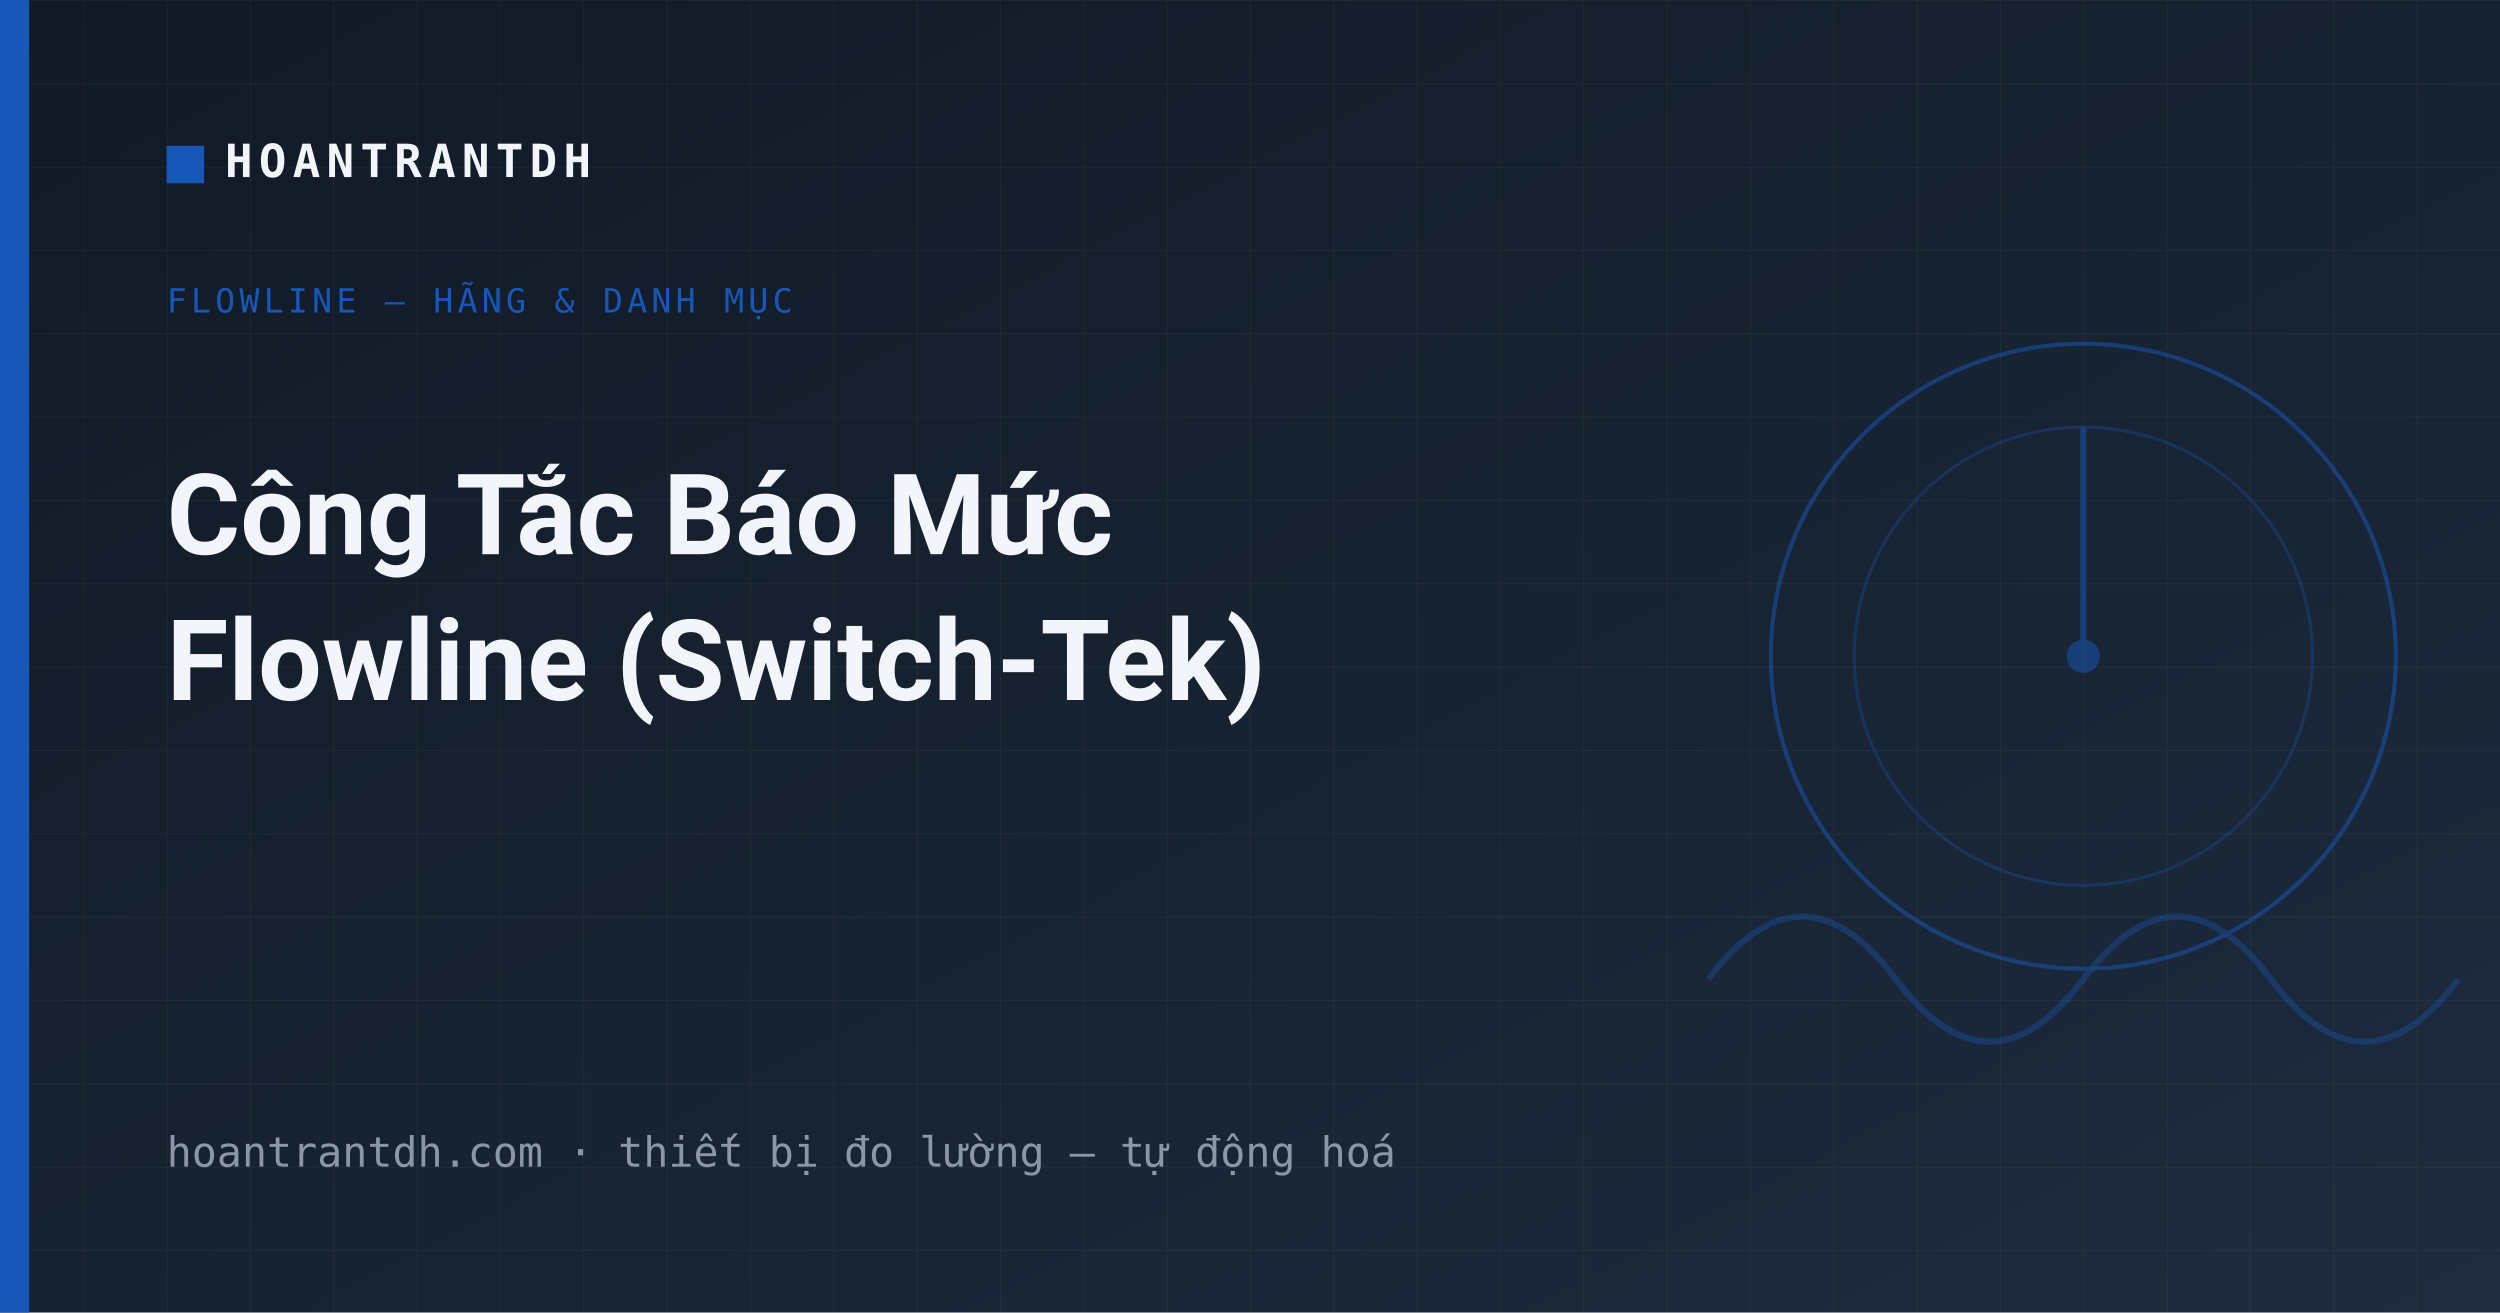
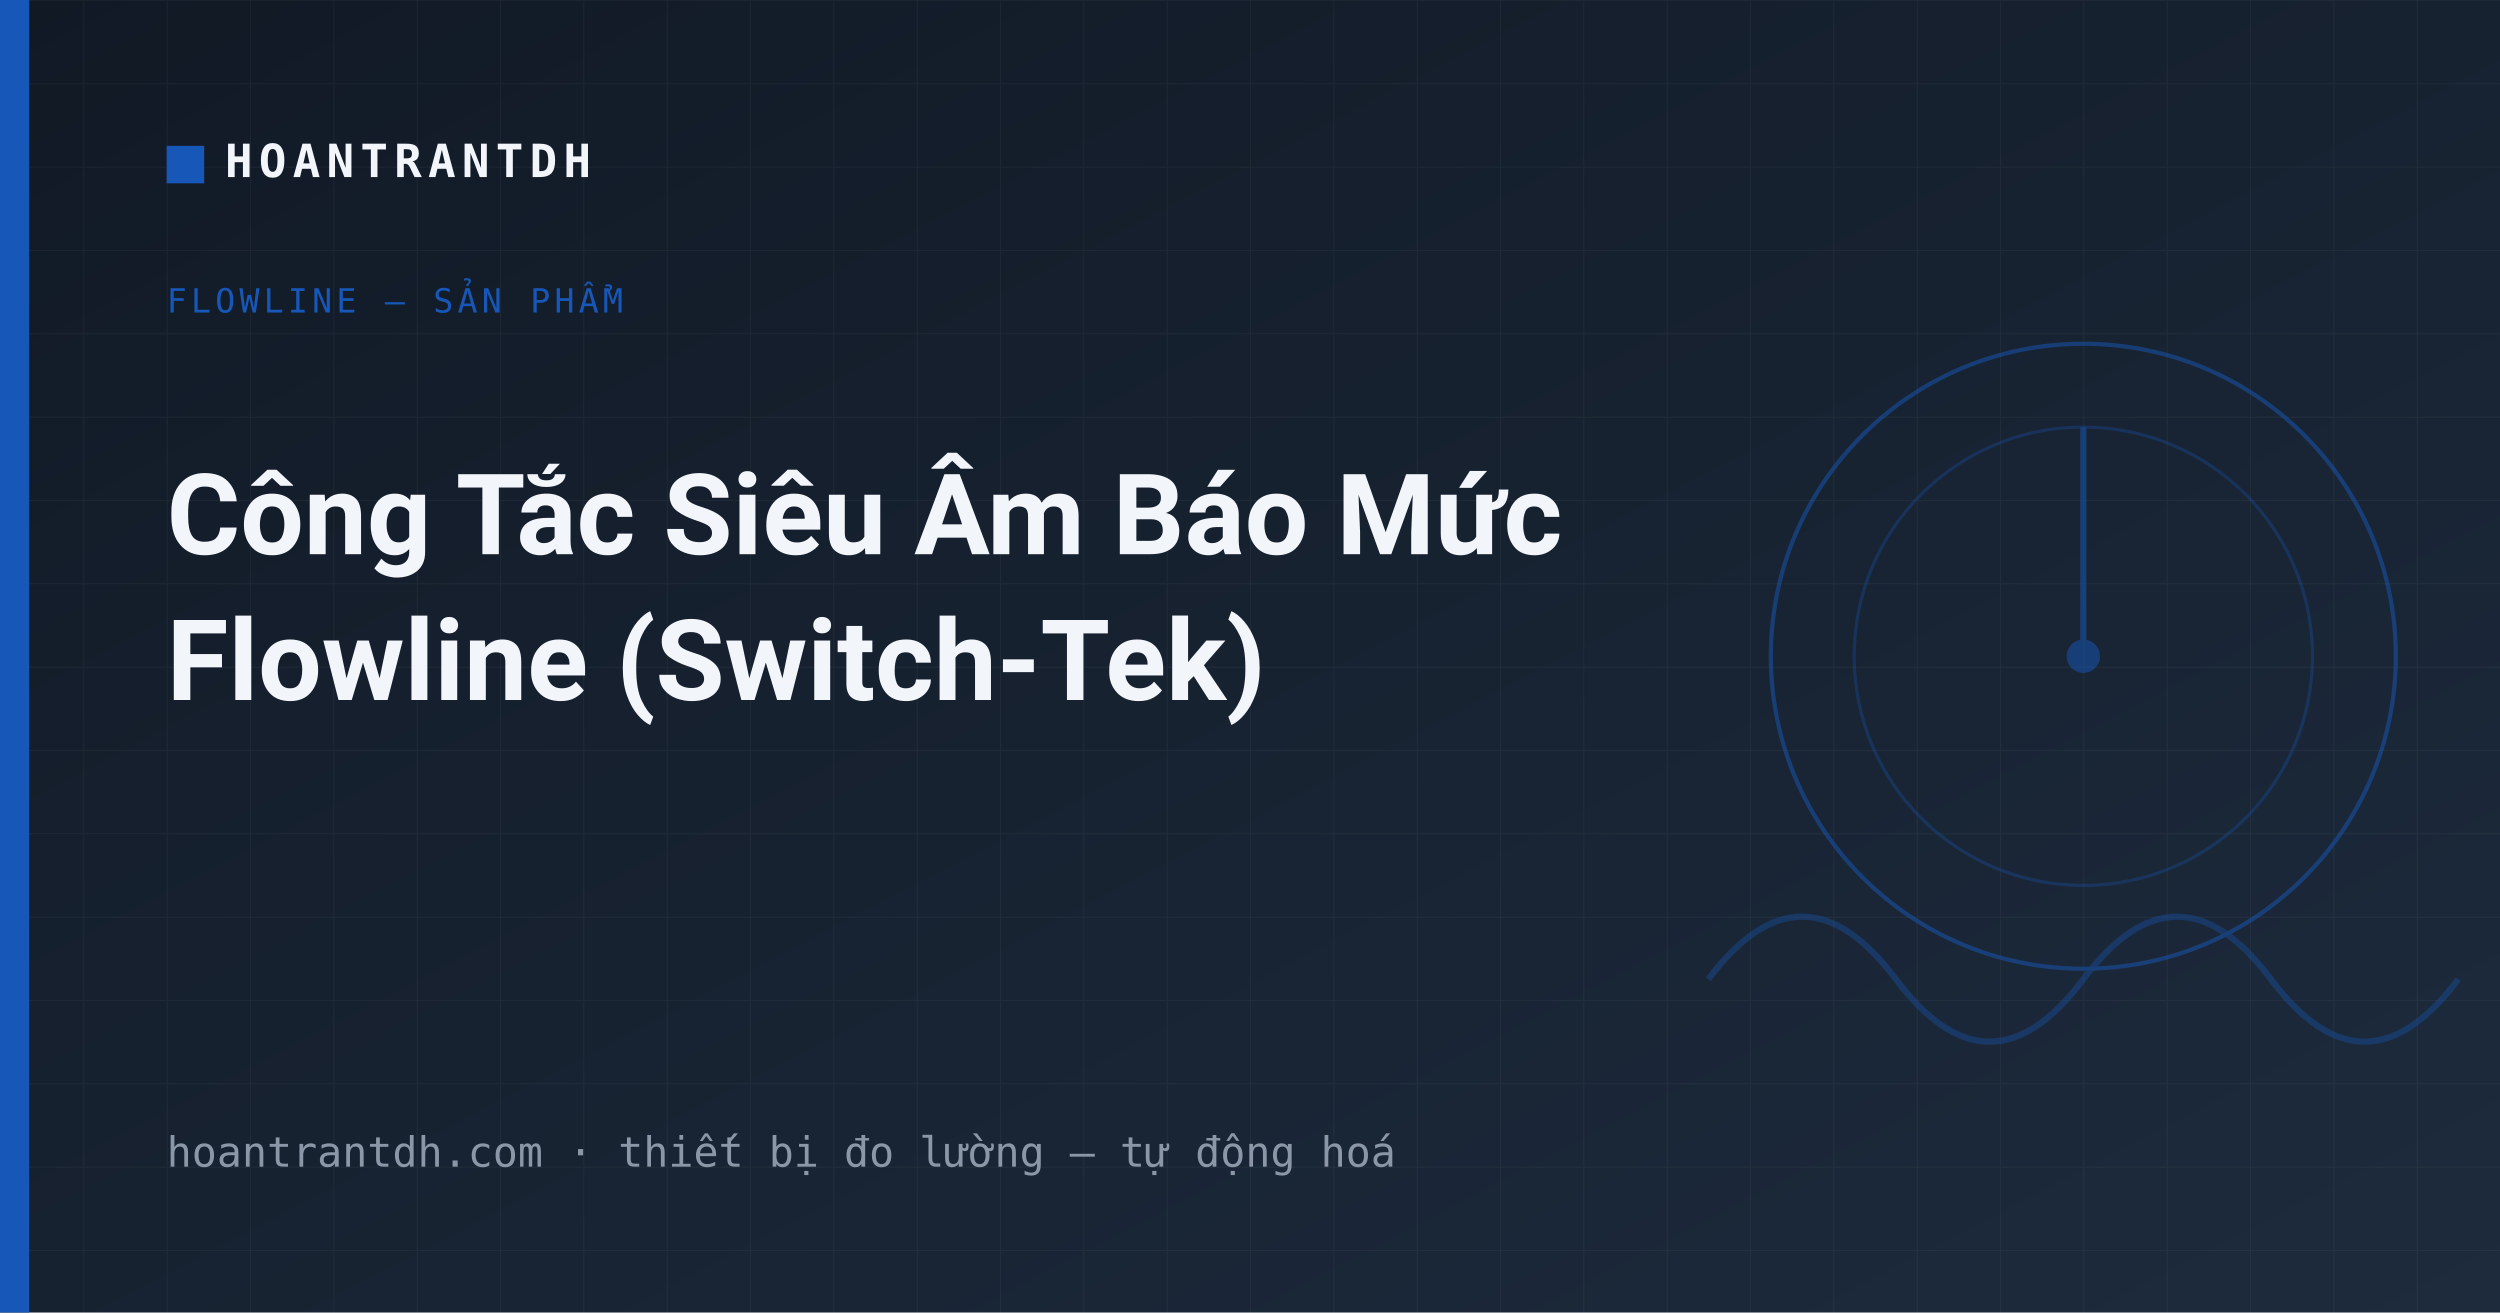
<svg xmlns="http://www.w3.org/2000/svg" width="1200" height="630" viewBox="0 0 1200 630" role="img">
  <defs>
    <linearGradient id="bg" x1="0" y1="0" x2="1" y2="1">
      <stop offset="0" stop-color="#111925" />
      <stop offset="1" stop-color="#1d2b3d" />
    </linearGradient>
    <pattern id="grid" width="40" height="40" patternUnits="userSpaceOnUse">
      <path d="M40 0H0V40" fill="none" stroke="#ffffff" stroke-opacity="0.04" stroke-width="1" />
    </pattern>
  </defs>
  <rect width="1200" height="630" fill="url(#bg)" />
  <rect width="1200" height="630" fill="url(#grid)" />
  <rect x="0" y="0" width="14" height="630" fill="#1657b8" />
  <g opacity="0.5">
    <circle cx="1000" cy="315" r="150" fill="none" stroke="#1657b8" stroke-width="2" />
    <circle cx="1000" cy="315" r="110" fill="none" stroke="#1657b8" stroke-width="1.5" stroke-opacity="0.6" />
    <path d="M1000 315 L1000 205" stroke="#1657b8" stroke-width="3" />
    <circle cx="1000" cy="315" r="8" fill="#1657b8" />
    <path d="M820 470 q45 -60 90 0 t90 0 t90 0 t90 0" fill="none" stroke="#1657b8" stroke-width="3" stroke-opacity="0.7" />
  </g>
  <g font-family="Consolas,Menlo,monospace">
    <rect x="80" y="70" width="18" height="18" fill="#1657b8" />
    <text x="108" y="85" font-size="22" font-weight="700" letter-spacing="3" fill="#f2f5fa">HOANTRANTDH</text>
-     <text x="80" y="150" font-size="16" letter-spacing="2" fill="#1657b8">FLOWLINE — HÃNG &amp; DANH MỤC</text>
+     <text x="80" y="150" font-size="16" letter-spacing="2" fill="#1657b8">FLOWLINE — SẢN PHẨM</text>
  </g>
-   <text x="80" y="266" font-family="Segoe UI,Roboto,Arial,sans-serif" font-size="54" font-weight="700" fill="#f2f5fa">Công Tắc Báo Mức</text>
+   <text x="80" y="266" font-family="Segoe UI,Roboto,Arial,sans-serif" font-size="54" font-weight="700" fill="#f2f5fa">Công Tắc Siêu Âm Báo Mức</text>
  <text x="80" y="336" font-family="Segoe UI,Roboto,Arial,sans-serif" font-size="54" font-weight="700" fill="#f2f5fa">Flowline (Switch-Tek)</text>
  <text x="80" y="560" font-family="Consolas,Menlo,monospace" font-size="20" fill="#8b97a6">hoantrantdh.com · thiết bị đo lường – tự động hoá</text>
</svg>
